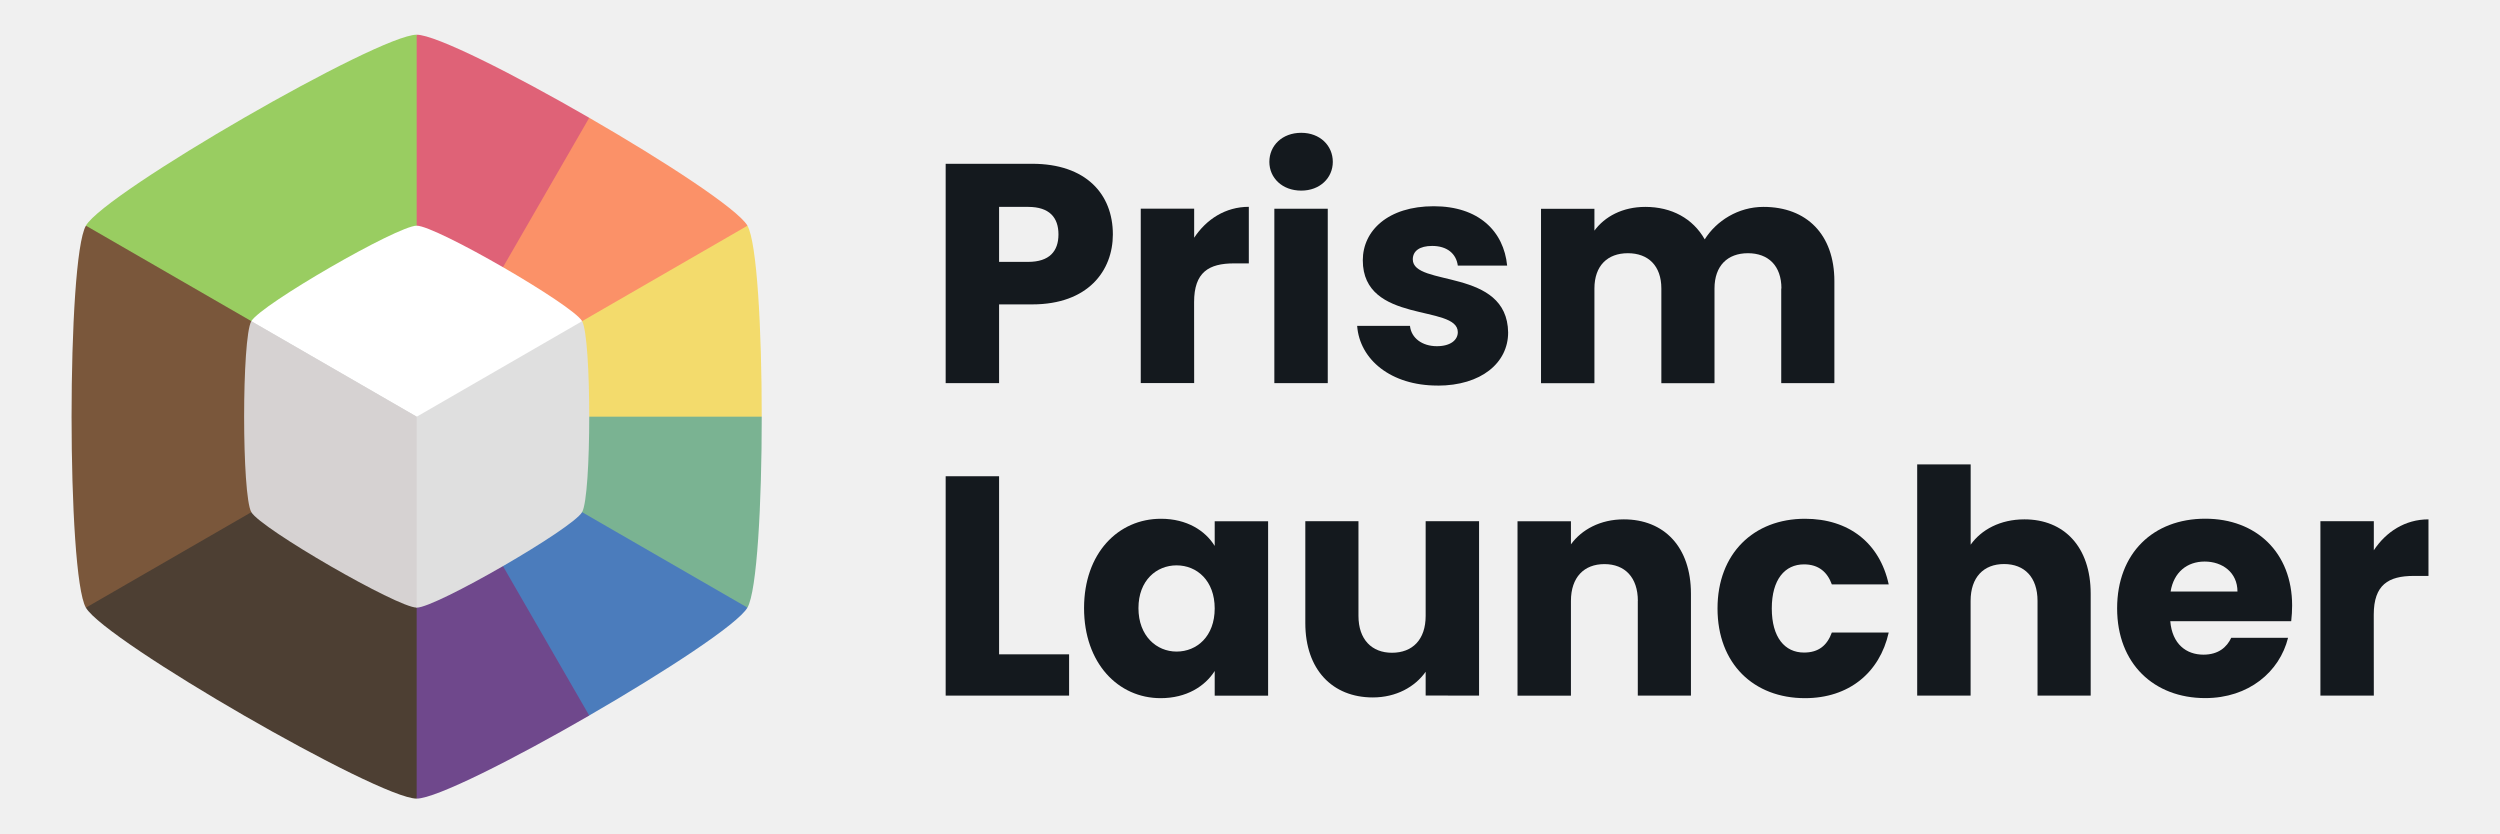
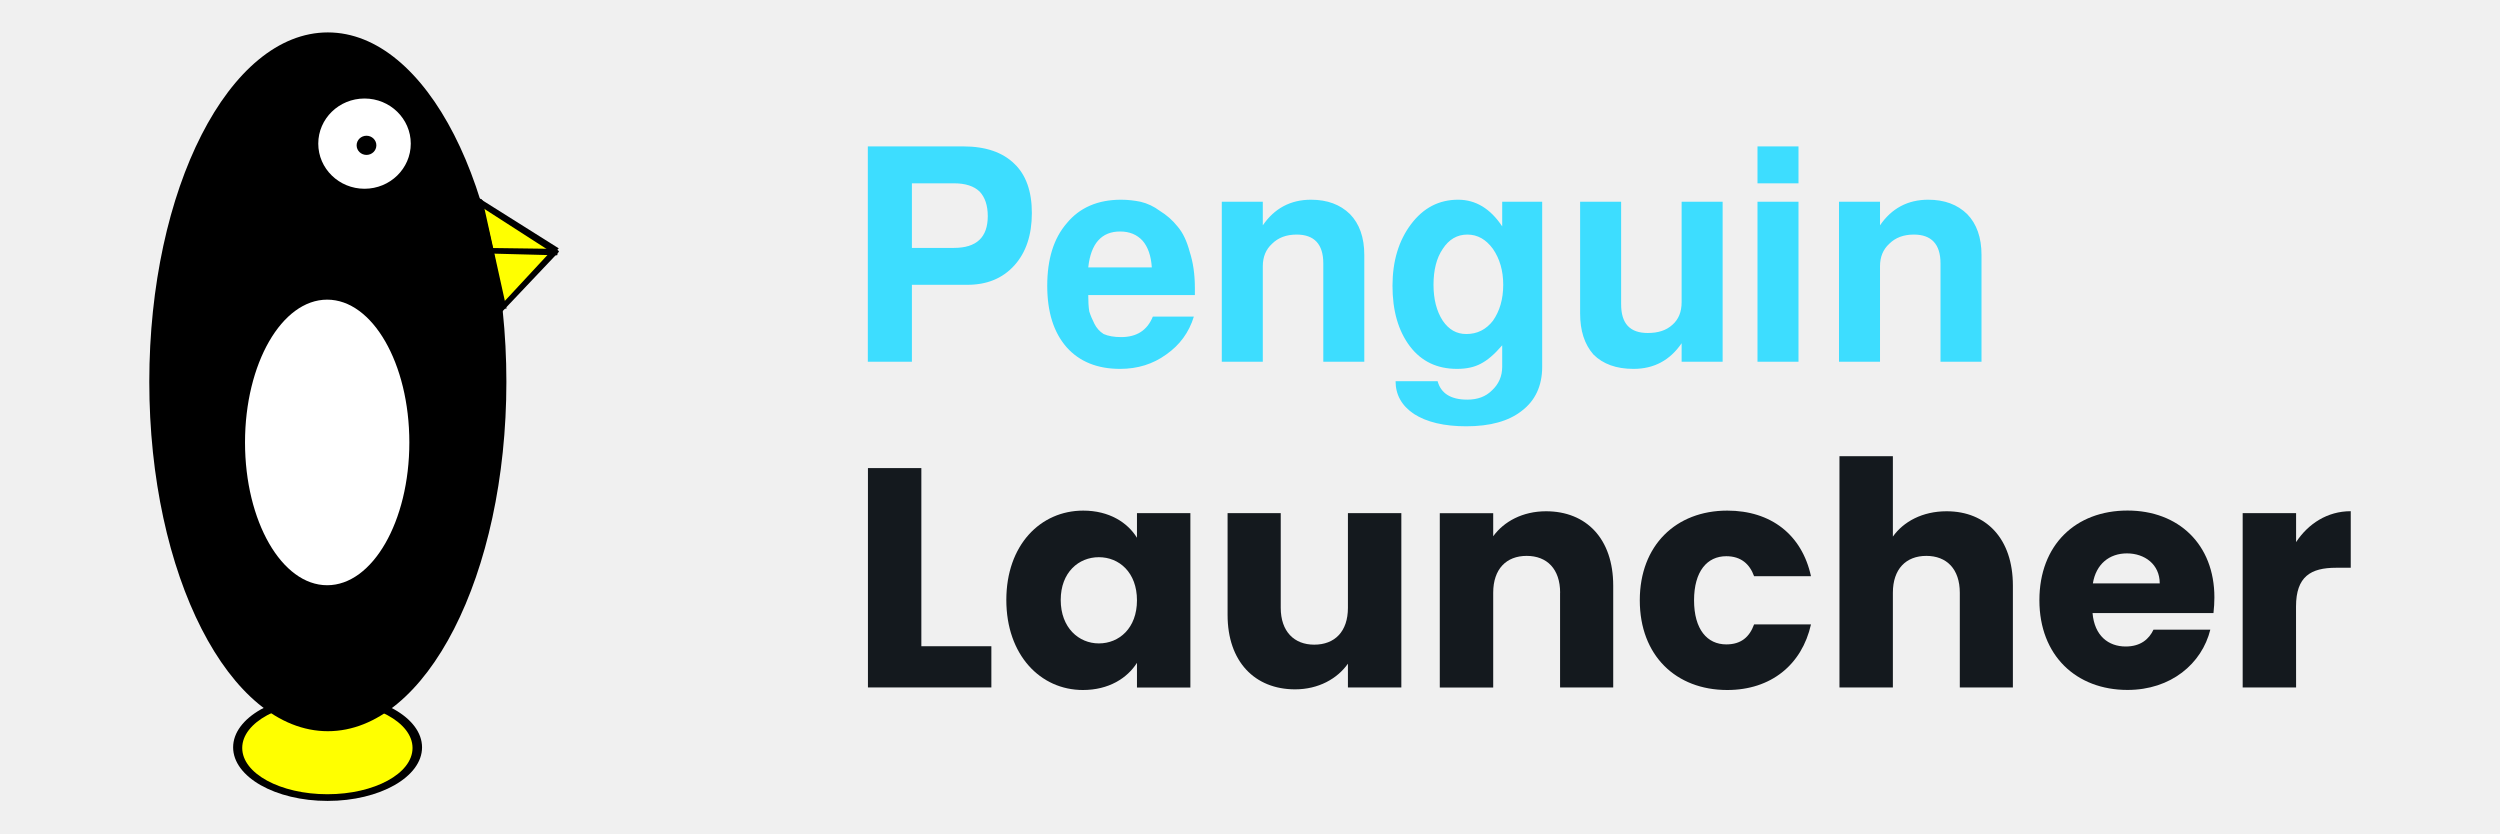
- <svg xmlns="http://www.w3.org/2000/svg" width="144" height="48" version="1.1" viewBox="0 0 38.1 12.7">
-   <g stroke-width=".265">
-     <path d="m6.35 6.35" fill="#99cd61" />
-     <path d="m6.35 0.529-2.521 4.366 2.521 1.455 2.52-1.455 0.11-3.1c-1.151-0.665-2.339-1.266-2.63-1.266z" fill="#df6277" />
-     <path d="m8.98 1.795-2.63 4.555 2.52 1.455 2.521-4.366c-0.146-0.252-1.26-0.98-2.411-1.644z" fill="#fb9168" />
-     <path d="m11.391 3.44-5.041 2.91 2.52 1.455 2.739-1.455c0-1.329-0.073-2.658-0.218-2.91z" fill="#f3db6c" />
-     <path d="m6.35 6.35v2.91h5.041c0.146-0.252 0.218-1.581 0.218-2.91z" fill="#7ab392" />
-     <path d="m6.35 6.35v2.91l2.63 1.644c1.151-0.665 2.266-1.392 2.411-1.644z" fill="#4b7cbc" />
-     <path d="m6.35 6.35-2.521 1.455 2.521 4.366c0.291 0 1.479-0.601 2.63-1.266z" fill="#6f488c" />
-     <path d="m3.829 4.895-2.52 4.366c0.291 0.504 4.459 2.91 5.041 2.91v-5.821z" fill="#4d3f33" />
-     <path d="m1.309 3.44c-0.291 0.504-0.291 5.317 0 5.821l5.041-2.91v-2.91z" fill="#7a573b" />
-     <path d="m6.35 0.529c-0.582-2e-8 -4.75 2.406-5.041 2.91l5.041 2.91z" fill="#99cd61" />
-   </g>
-   <g transform="matrix(.88 0 0 .88 -10.906 -1.2421)">
-     <g transform="translate(13.26 2.2776)">
-       <path transform="matrix(.96975 0 0 .96975 .1921 .1921)" d="m6.35 2.939c-0.341 0-2.783 1.41-2.953 1.705l2.953 5.116 2.954-5.116c-0.171-0.295-2.613-1.705-2.954-1.705z" fill="#fff" stroke-width=".265" />
+ <svg xmlns="http://www.w3.org/2000/svg" width="144" height="48" version="1.1" viewBox="0 0 38.1 12.7" id="svg26" xml:space="preserve">
+   <defs id="defs26" />
+   <g id="layer1-3" transform="translate(-1.184601,-0.1243409)">
+     <g id="g531" transform="matrix(0.1353646,0,0,0.1353646,15.30158,0.5291666)" />
+     <g aria-label="Prism Launcher" id="text637" style="font-weight:bold;font-size:4.763px;line-height:1;font-family:poppins;-inkscape-font-specification:'poppins Bold';stroke-width:0.265">
+       <path d="m 15.226,7.258 h -0.814 v 3.343 h 1.881 V 9.973 h -1.067 z" style="fill:#14191e" id="path429" />
+       <path d="m 16.521,9.268 c 0,0.838 0.519,1.372 1.167,1.372 0.395,0 0.676,-0.181 0.824,-0.414 v 0.376 h 0.814 V 7.944 h -0.814 v 0.376 c -0.143,-0.233 -0.424,-0.414 -0.819,-0.414 -0.652,0 -1.172,0.524 -1.172,1.362 z m 1.991,0.005 c 0,0.424 -0.271,0.657 -0.581,0.657 -0.305,0 -0.581,-0.238 -0.581,-0.662 0,-0.424 0.276,-0.652 0.581,-0.652 0.31,0 0.581,0.233 0.581,0.657 z" style="fill:#14191e" id="path431" />
+       <path d="M 22.541,10.601 V 7.944 h -0.814 v 1.443 c 0,0.362 -0.2,0.562 -0.514,0.562 -0.305,0 -0.51,-0.2 -0.51,-0.562 V 7.944 h -0.81 v 1.553 c 0,0.71 0.414,1.133 1.029,1.133 0.357,0 0.643,-0.162 0.805,-0.391 v 0.362 z" style="fill:#14191e" id="path433" />
+       <path d="m 24.96,9.158 v 1.443 h 0.81 V 9.049 c 0,-0.714 -0.41,-1.133 -1.024,-1.133 -0.357,0 -0.643,0.157 -0.805,0.381 v -0.352 h -0.814 v 2.657 h 0.814 V 9.158 c 0,-0.362 0.2,-0.562 0.51,-0.562 0.31,0 0.51,0.2 0.51,0.562 z" style="fill:#14191e" id="path435" />
+       <path d="m 26.175,9.273 c 0,0.843 0.552,1.367 1.333,1.367 0.667,0 1.138,-0.386 1.276,-1 h -0.867 c -0.071,0.195 -0.2,0.305 -0.424,0.305 -0.291,0 -0.491,-0.229 -0.491,-0.672 0,-0.443 0.2,-0.672 0.491,-0.672 0.224,0 0.357,0.119 0.424,0.305 h 0.867 c -0.138,-0.633 -0.61,-1 -1.276,-1 -0.781,0 -1.333,0.529 -1.333,1.367 z" style="fill:#14191e" id="path437" />
+       <path d="M 29.218,7.077 V 10.601 H 30.032 V 9.158 c 0,-0.362 0.2,-0.562 0.51,-0.562 0.31,0 0.51,0.2 0.51,0.562 V 10.601 H 31.861 V 9.049 c 0,-0.714 -0.405,-1.133 -1.01,-1.133 -0.367,0 -0.657,0.157 -0.819,0.386 V 7.077 Z" style="fill:#14191e" id="path439" />
+       <path d="m 33.599,8.558 c 0.271,0 0.5,0.167 0.5,0.457 H 33.08 c 0.048,-0.295 0.252,-0.457 0.519,-0.457 z m 1.272,1.162 h -0.867 c -0.067,0.143 -0.195,0.257 -0.424,0.257 -0.262,0 -0.476,-0.162 -0.505,-0.51 h 1.843 c 0.009,-0.081 0.014,-0.162 0.014,-0.238 0,-0.81 -0.548,-1.324 -1.324,-1.324 -0.791,0 -1.343,0.524 -1.343,1.367 0,0.843 0.562,1.367 1.343,1.367 0.662,0 1.133,-0.4 1.262,-0.919 z" style="fill:#14191e" id="path441" />
+       <path d="m 36.176,9.368 c 0,-0.457 0.224,-0.591 0.61,-0.591 h 0.224 V 7.915 c -0.357,0 -0.648,0.191 -0.833,0.471 V 7.944 h -0.814 v 2.657 h 0.814 z" style="fill:#14191e" id="path443" />
+       <text xml:space="preserve" style="font-style:normal;font-variant:normal;font-weight:600;font-stretch:normal;font-size:4.493px;font-family:FreeSans;-inkscape-font-specification:'FreeSans, Semi-Bold';font-variant-ligatures:normal;font-variant-caps:normal;font-variant-numeric:normal;font-variant-east-asian:normal;text-align:start;writing-mode:lr-tb;direction:ltr;text-anchor:start;fill:#3dddff;fill-opacity:1;stroke-width:0.099;stroke-dasharray:none" x="14.052" y="5.636" id="text1">
+         <tspan id="tspan1" x="14.052" y="5.636">Penguin</tspan>
+       </text>
    </g>
-     <path d="m16.746 6.974 2.864 4.961c0.331 0 2.699-1.367 2.864-1.654 0.165-0.286 0.165-3.021 0-3.307l-2.864 1.654z" fill="#dfdfdf" stroke-width=".265" />
-   </g>
-   <path d="m3.83 4.895c-0.146 0.252-0.146 2.658 0 2.91 0.146 0.252 2.229 1.455 2.52 1.455v-2.91z" fill="#d6d2d2" stroke-width=".265" />
-   <g fill="#14191e" stroke-width=".265" aria-label="Prism Launcher">
-     <path d="m15.669 3.991h-0.443v-0.838h0.443c0.324 0 0.462 0.162 0.462 0.419 0 0.257-0.138 0.419-0.462 0.419zm1.291-0.419c0-0.614-0.41-1.076-1.229-1.076h-1.319v3.343h0.814v-1.2h0.505c0.852 0 1.229-0.514 1.229-1.067z" />
-     <path d="m18.198 4.605c0-0.457 0.224-0.591 0.61-0.591h0.224v-0.862c-0.357 0-0.648 0.191-0.833 0.471v-0.443h-0.814v2.658h0.814z" />
-     <path d="m19.421 3.181v2.658h0.814v-2.658zm0.41-0.276c0.286 0 0.481-0.195 0.481-0.438 0-0.248-0.195-0.443-0.481-0.443-0.291 0-0.486 0.195-0.486 0.443 0 0.243 0.195 0.438 0.486 0.438z" />
-     <path d="m21.908 5.877c0.667 0 1.076-0.348 1.076-0.81-0.014-0.991-1.453-0.691-1.453-1.114 0-0.129 0.105-0.205 0.295-0.205 0.229 0 0.367 0.119 0.391 0.3h0.752c-0.052-0.524-0.433-0.905-1.119-0.905-0.695 0-1.081 0.371-1.081 0.824 0 0.976 1.448 0.667 1.448 1.095 0 0.119-0.11 0.214-0.319 0.214-0.224 0-0.391-0.124-0.41-0.31h-0.805c0.038 0.514 0.514 0.91 1.224 0.91z" />
-     <path d="m27.146 4.396v1.443h0.81v-1.553c0-0.714-0.424-1.133-1.081-1.133-0.386 0-0.719 0.214-0.895 0.495-0.181-0.319-0.505-0.495-0.905-0.495-0.348 0-0.619 0.148-0.776 0.362v-0.333h-0.814v2.658h0.814v-1.443c0-0.348 0.2-0.538 0.51-0.538 0.31 0 0.51 0.191 0.51 0.538v1.443h0.81v-1.443c0-0.348 0.2-0.538 0.51-0.538 0.31 0 0.51 0.191 0.51 0.538z" />
-     <path d="m15.226 7.258h-0.814v3.343h1.881v-0.629h-1.067z" />
-     <path d="m16.521 9.268c0 0.838 0.519 1.372 1.167 1.372 0.395 0 0.676-0.181 0.824-0.414v0.376h0.814v-2.658h-0.814v0.376c-0.143-0.233-0.424-0.414-0.819-0.414-0.652 0-1.172 0.524-1.172 1.362zm1.991 0.005c0 0.424-0.271 0.657-0.581 0.657-0.305 0-0.581-0.238-0.581-0.662s0.276-0.652 0.581-0.652c0.31 0 0.581 0.233 0.581 0.657z" />
-     <path d="m22.541 10.601v-2.658h-0.814v1.443c0 0.362-0.2 0.562-0.514 0.562-0.305 0-0.51-0.2-0.51-0.562v-1.443h-0.81v1.553c0 0.71 0.414 1.133 1.029 1.133 0.357 0 0.643-0.162 0.805-0.391v0.362z" />
-     <path d="m24.96 9.158v1.443h0.81v-1.553c0-0.714-0.41-1.133-1.024-1.133-0.357 0-0.643 0.157-0.805 0.381v-0.352h-0.814v2.658h0.814v-1.443c0-0.362 0.2-0.562 0.51-0.562 0.31 0 0.51 0.2 0.51 0.562z" />
-     <path d="m26.175 9.273c0 0.843 0.552 1.367 1.333 1.367 0.667 0 1.138-0.386 1.276-1h-0.867c-0.071 0.195-0.2 0.305-0.424 0.305-0.291 0-0.491-0.229-0.491-0.672s0.2-0.672 0.491-0.672c0.224 0 0.357 0.119 0.424 0.305h0.867c-0.138-0.633-0.61-1-1.276-1-0.781 0-1.333 0.529-1.333 1.367z" />
-     <path d="m29.218 7.077v3.524h0.814v-1.443c0-0.362 0.2-0.562 0.51-0.562 0.31 0 0.51 0.2 0.51 0.562v1.443h0.81v-1.553c0-0.714-0.405-1.133-1.01-1.133-0.367 0-0.657 0.157-0.819 0.386v-1.224z" />
-     <path d="m33.599 8.558c0.271 0 0.5 0.167 0.5 0.457h-1.019c0.048-0.295 0.252-0.457 0.519-0.457zm1.272 1.162h-0.867c-0.067 0.143-0.195 0.257-0.424 0.257-0.262 0-0.476-0.162-0.505-0.51h1.843c0.009-0.081 0.014-0.162 0.014-0.238 0-0.81-0.548-1.324-1.324-1.324-0.791 0-1.343 0.524-1.343 1.367 0 0.843 0.562 1.367 1.343 1.367 0.662 0 1.133-0.4 1.262-0.919z" />
-     <path d="m36.176 9.368c0-0.457 0.224-0.591 0.61-0.591h0.224v-0.862c-0.357 0-0.648 0.191-0.833 0.471v-0.443h-0.814v2.658h0.814z" />
+     <g id="layer7-6" transform="matrix(0.06966746,0,0,0.06966746,-1.013956,-3.514986)">
+       <g id="layer4-7">
+         <ellipse style="fill:#000000;fill-opacity:1;stroke-width:0.293" id="path7-2-5" cx="103.219" cy="215.721" rx="20.664" ry="11.721" />
+         <ellipse style="fill:#ffff00;fill-opacity:1;stroke-width:0.259" id="path7-3" cx="103.173" cy="215.857" rx="18.628" ry="10.121" />
+       </g>
+       <g id="layer1-9">
+         <path id="path5-5" style="fill:#ffff00;stroke-width:0.265" d="m 139.955,120.842 -1.979,-12.206 -2.519,-12.881 17.536,11.123 z" />
+         <path style="fill:#000000;fill-opacity:1;stroke-width:0.265" d="m 153.822,107.318 c 0,-0.488 -0.919,-0.446 -0.96,-0.96 l -12.477,13.437 c -0.477,1.003 0.785,0.541 0.785,0.873" id="path6-6" />
+         <path style="fill:#000000;fill-opacity:1;stroke-width:0.302" d="m 152.968,107.888 c 0.539,-0.11 0.29,-1.141 0.85,-1.302 L 136.199,95.498 c -1.215,-0.313 -0.426,1.011 -0.792,1.085" id="path6-4-29" />
+         <path style="fill:#000000;fill-opacity:1;stroke-width:0.245" d="m 153.42,108.088 c 0.294,-0.339 -0.255,-1.014 0.032,-1.403 l -15.215,-0.206 c -0.876,0.333 0.121,0.978 -0.078,1.208" id="path6-4-2-1" />
+         <path style="fill:#000000;fill-opacity:1;stroke-width:0.355" d="m 140.599,120.314 c 0.532,0.31 1.182,-0.827 1.774,-0.549 l -5.22,-23.614 c -0.733,-1.213 -1.185,0.605 -1.546,0.394" id="path6-4-2-4-2" />
+       </g>
+       <ellipse style="fill:#000000;fill-opacity:1;stroke-width:0.232" id="path4-7" cx="103.274" cy="135.761" rx="39.058" ry="76.431" />
+       <g id="layer2-0">
+         <ellipse style="fill:#ffffff;fill-opacity:1;stroke-width:0.274" id="path11-9" cx="103.13" cy="149.024" rx="17.974" ry="31.236" />
+         <g id="layer3-3">
+           <ellipse style="fill:#ffffff;fill-opacity:1;stroke-width:0.265" id="path9-6" cx="111.298" cy="83.659" rx="10.118" ry="9.871" />
+           <ellipse style="fill:#000000;fill-opacity:1;stroke-width:0.265" id="path10-0" cx="111.73" cy="84.029" rx="2.159" ry="2.098" />
+         </g>
+         <g id="layer5-6" />
+         <g id="layer6-2" />
+       </g>
+     </g>
  </g>
</svg>
